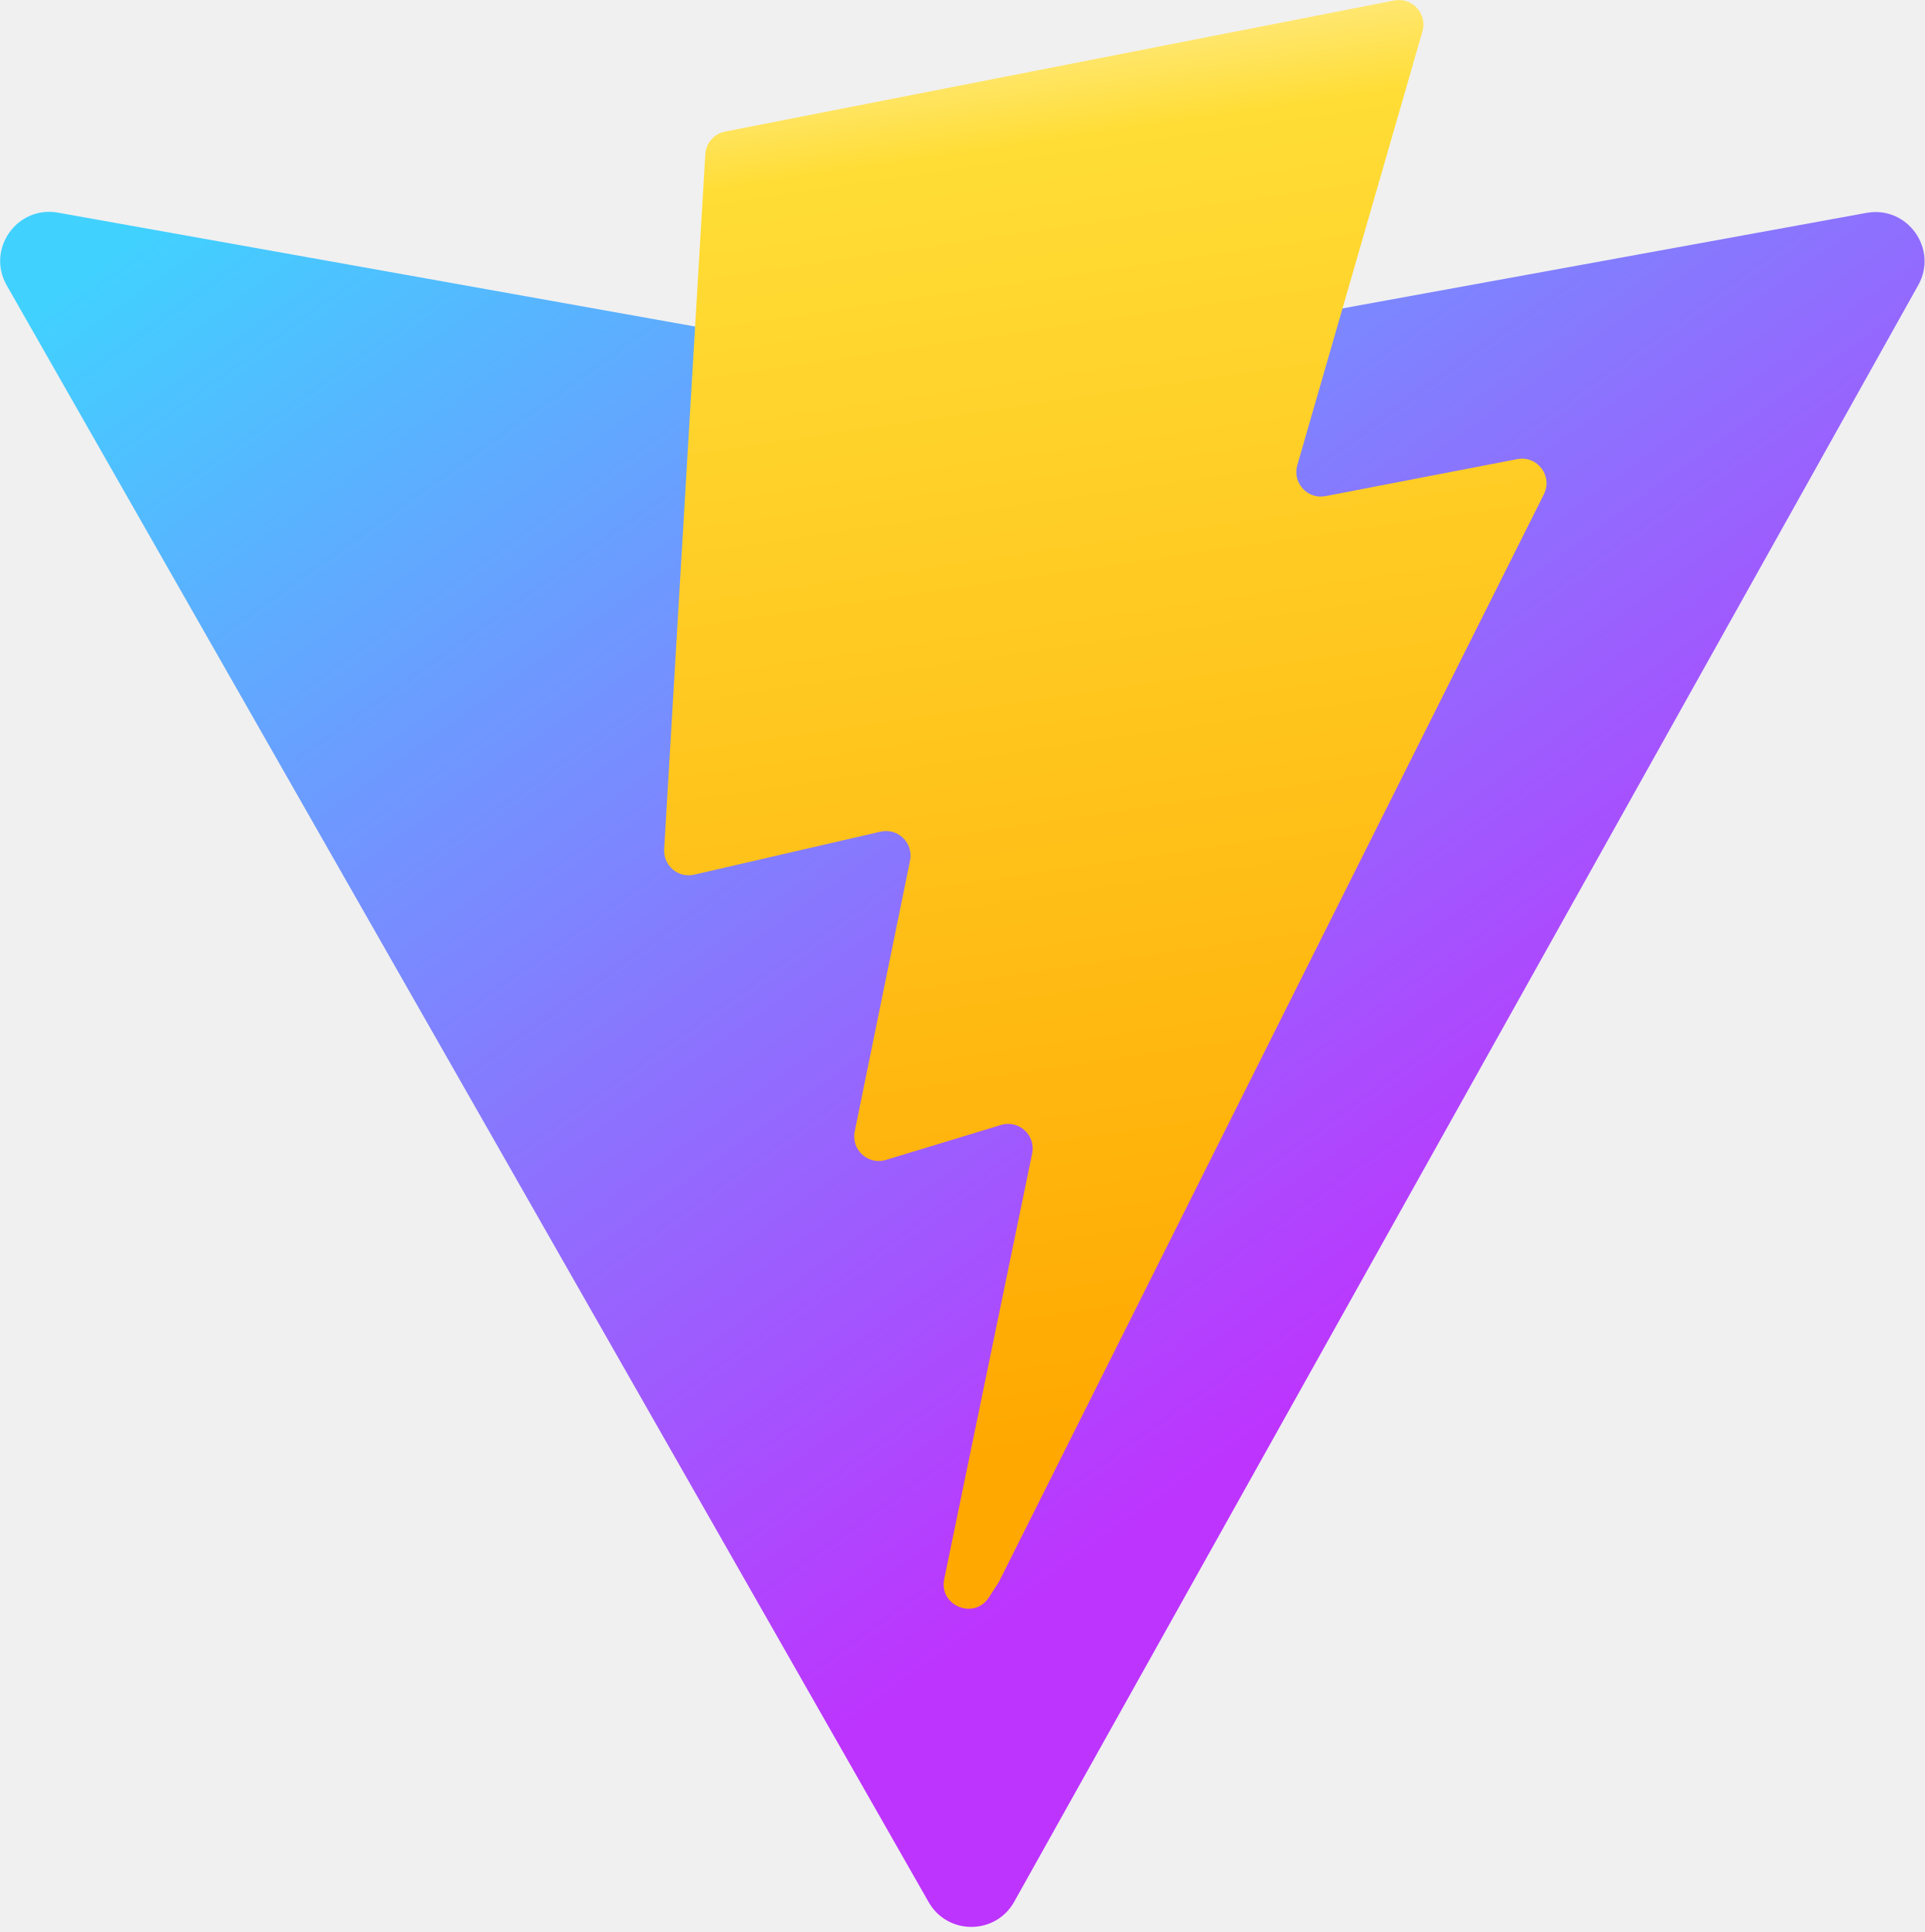
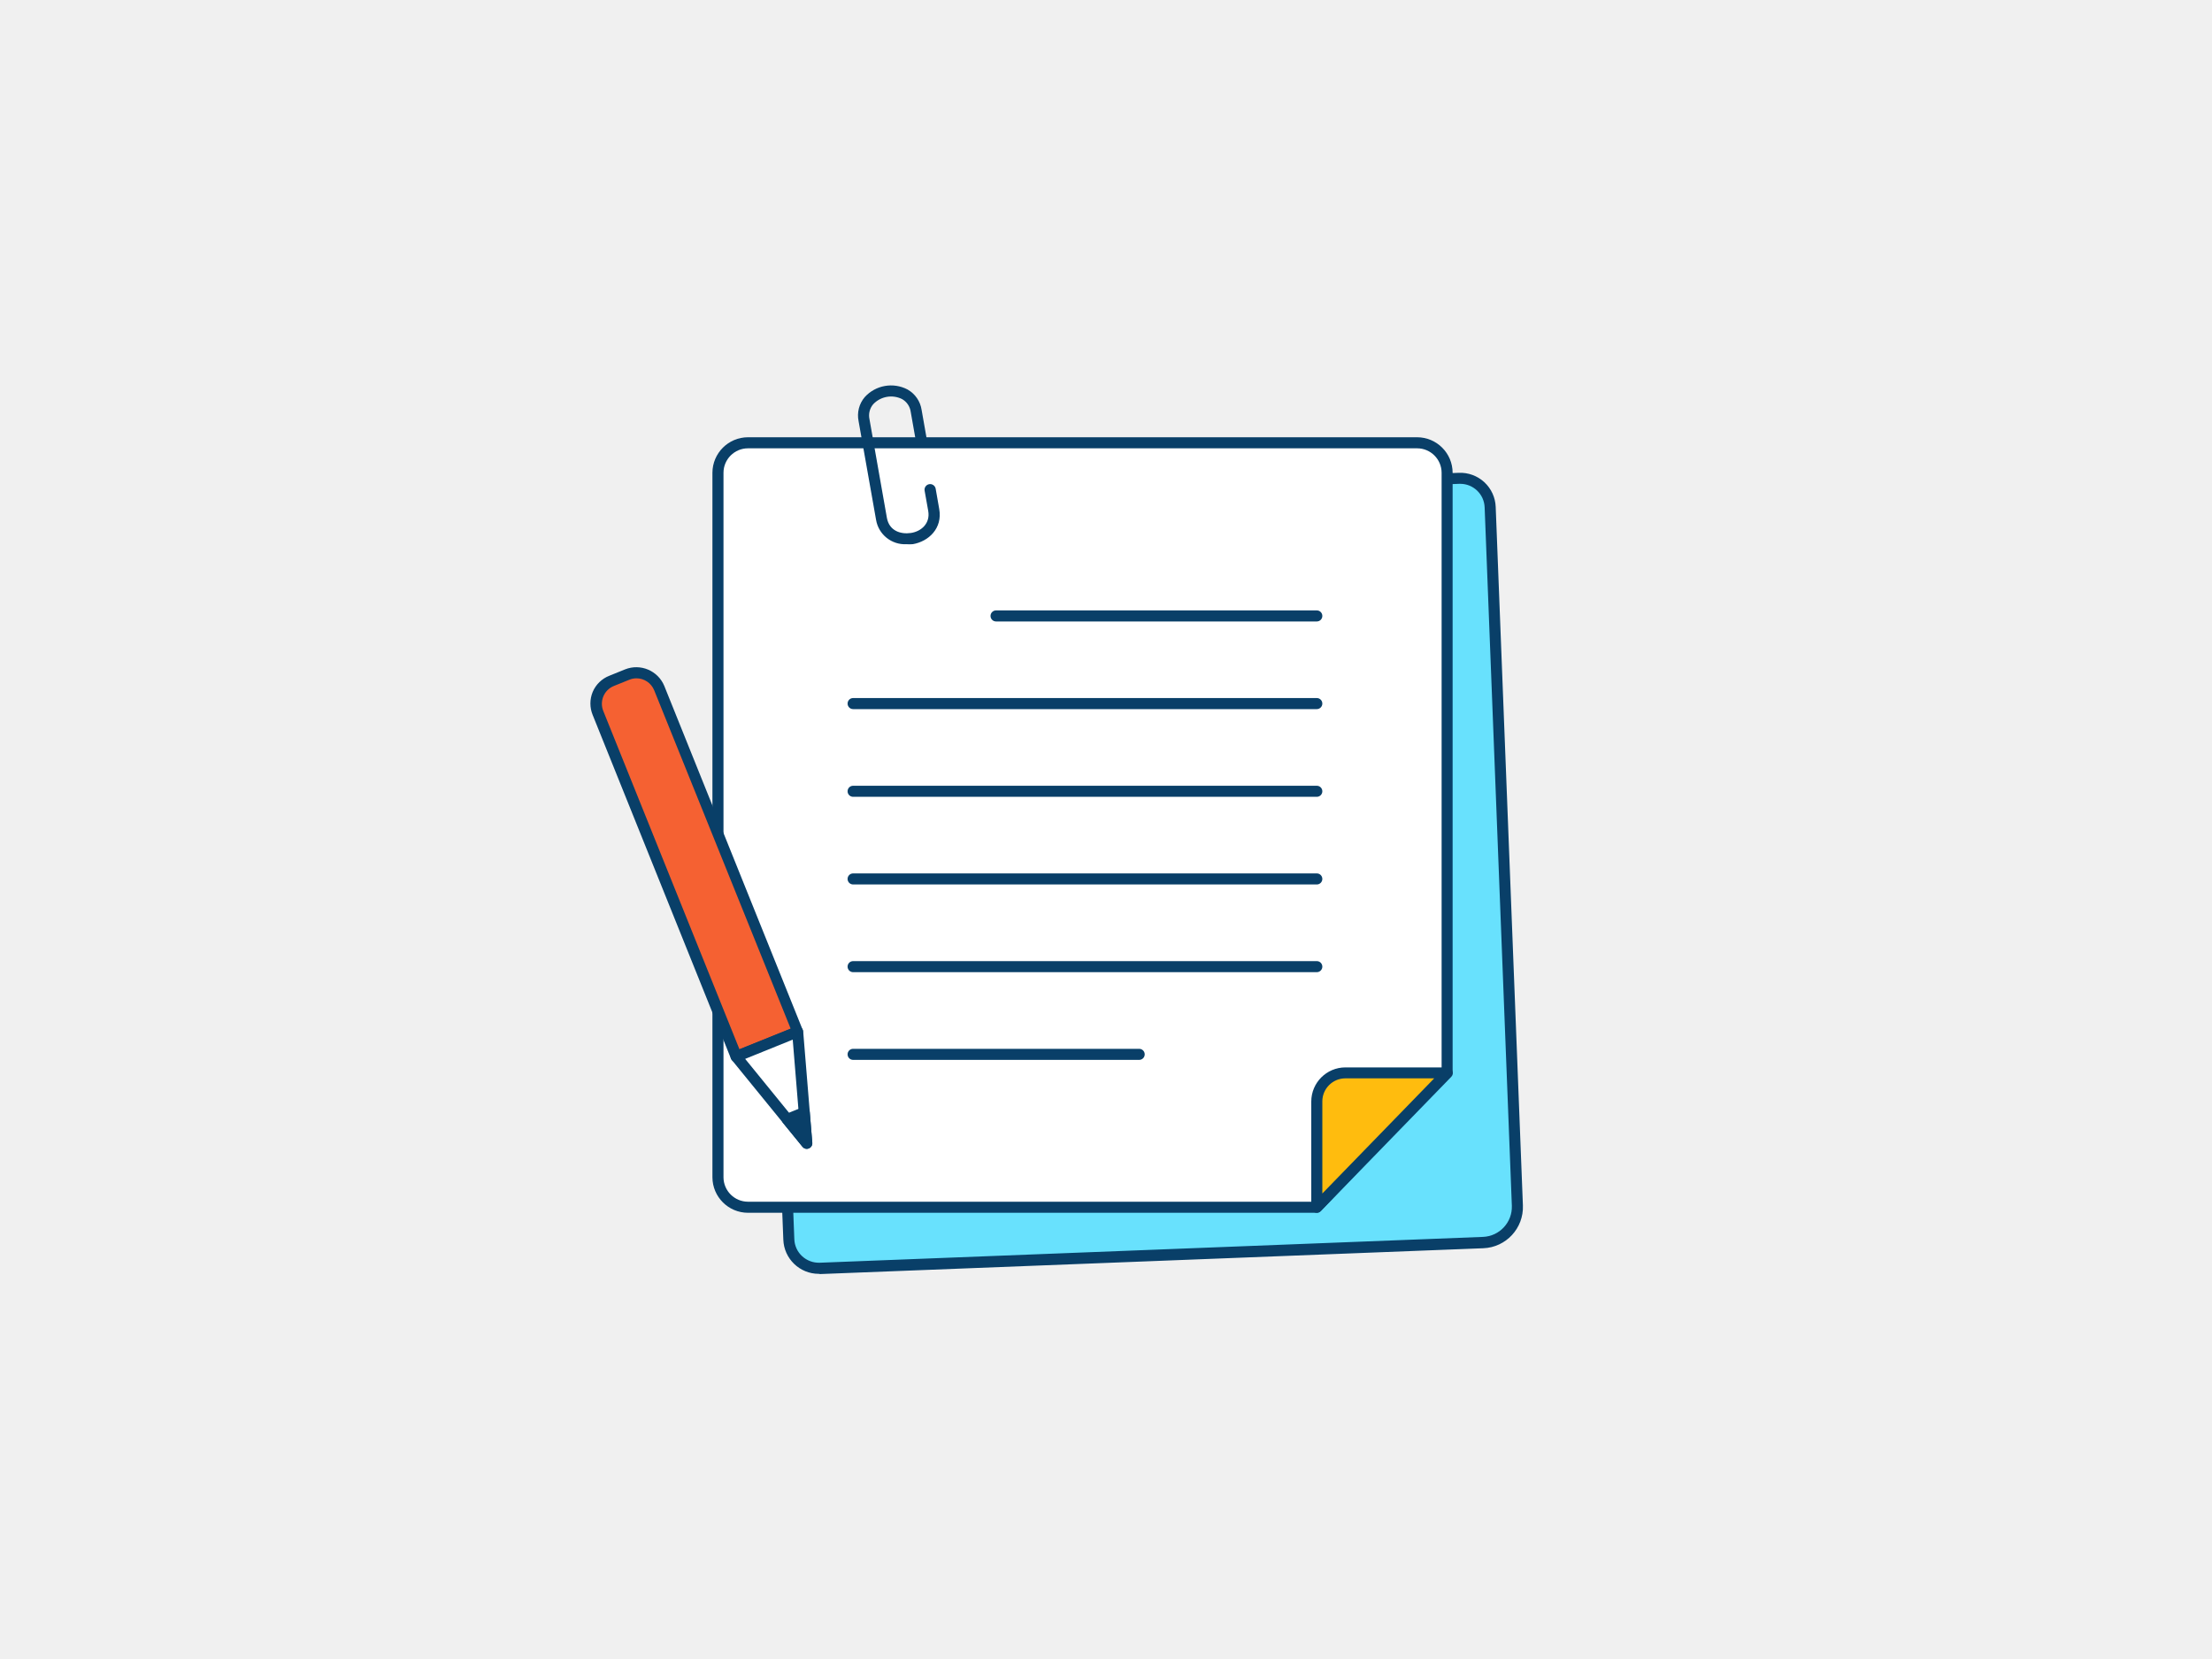
- <svg xmlns="http://www.w3.org/2000/svg" aria-hidden="true" role="img" class="iconify iconify--logos" width="31.88" height="32" preserveAspectRatio="xMidYMid meet" viewBox="0 0 256 257">
-   <defs>
-     <linearGradient id="IconifyId1813088fe1fbc01fb466" x1="-.828%" x2="57.636%" y1="7.652%" y2="78.411%">
-       <stop offset="0%" stop-color="#41D1FF" />
-       <stop offset="100%" stop-color="#BD34FE" />
-     </linearGradient>
-     <linearGradient id="IconifyId1813088fe1fbc01fb467" x1="43.376%" x2="50.316%" y1="2.242%" y2="89.03%">
-       <stop offset="0%" stop-color="#FFEA83" />
-       <stop offset="8.333%" stop-color="#FFDD35" />
-       <stop offset="100%" stop-color="#FFA800" />
-     </linearGradient>
-   </defs>
-   <path fill="url(#IconifyId1813088fe1fbc01fb466)" d="M255.153 37.938L134.897 252.976c-2.483 4.44-8.862 4.466-11.382.048L.875 37.958c-2.746-4.814 1.371-10.646 6.827-9.67l120.385 21.517a6.537 6.537 0 0 0 2.322-.004l117.867-21.483c5.438-.991 9.574 4.796 6.877 9.62Z" />
-   <path fill="url(#IconifyId1813088fe1fbc01fb467)" d="M185.432.063L96.44 17.501a3.268 3.268 0 0 0-2.634 3.014l-5.474 92.456a3.268 3.268 0 0 0 3.997 3.378l24.777-5.718c2.318-.535 4.413 1.507 3.936 3.838l-7.361 36.047c-.495 2.426 1.782 4.5 4.151 3.78l15.304-4.649c2.372-.72 4.652 1.36 4.15 3.788l-11.698 56.621c-.732 3.542 3.979 5.473 5.943 2.437l1.313-2.028l72.516-144.72c1.215-2.423-.88-5.186-3.54-4.672l-25.505 4.922c-2.396.462-4.435-1.77-3.759-4.114l16.646-57.705c.677-2.35-1.37-4.583-3.769-4.113Z" />
+ <svg xmlns="http://www.w3.org/2000/svg" id="_70_notes_outline" data-name="#70_notes_outline" viewBox="0 0 400 300" data-imageid="lunch-break-9" imageName="Notes" class="illustrations_image" style="width: 272px;">
+   <path d="M148.27,229.34a5.41,5.41,0,0,1-5.62-5.21l-5-127.3a5.42,5.42,0,0,1,5.21-5.63l120.94-4.71a5.42,5.42,0,0,1,5.63,5.21L274.39,218a6.44,6.44,0,0,1-6.19,6.68Z" fill="#68e1fd" class="target-color" />
+   <path d="M148.06,230.35a6.41,6.41,0,0,1-6.41-6.18l-5-127.3a6.43,6.43,0,0,1,6.17-6.67L263.8,85.5a6.41,6.41,0,0,1,6.67,6.16L275.39,218a7.45,7.45,0,0,1-7.15,7.72l-119.93,4.67Zm116-142.86h-.18L142.94,92.2a4.43,4.43,0,0,0-4.25,4.59l4.95,127.31a4.39,4.39,0,0,0,1.42,3.07,4.46,4.46,0,0,0,3.18,1.17h0l119.93-4.67a5.44,5.44,0,0,0,5.22-5.64L268.47,91.74a4.42,4.42,0,0,0-4.41-4.25Z" fill="#093f68" />
+   <path d="M238.12,218.31H135.26a5.42,5.42,0,0,1-5.42-5.42V85.49a5.41,5.41,0,0,1,5.42-5.42h121a5.42,5.42,0,0,1,5.42,5.42V193.54Z" fill="#fff" />
+   <path d="M238.12,219.31H135.26a6.44,6.44,0,0,1-6.43-6.42V85.49a6.44,6.44,0,0,1,6.43-6.42h121a6.43,6.43,0,0,1,6.42,6.42V193.54a1,1,0,0,1-.28.69L238.84,219A1,1,0,0,1,238.12,219.31ZM135.26,81.07a4.43,4.43,0,0,0-4.43,4.42v127.4a4.44,4.44,0,0,0,4.43,4.42H237.69l23-24.17V85.49a4.43,4.43,0,0,0-4.42-4.42Z" fill="#093f68" />
+   <path d="M238.12,218.31V199.19a5.18,5.18,0,0,1,5.17-5.17h18.43Z" fill="#ffbc0e" />
+   <path d="M238.12,219.31a1.16,1.16,0,0,1-.37-.07,1,1,0,0,1-.63-.93V199.19a6.18,6.18,0,0,1,6.17-6.17h18.43a1,1,0,0,1,.72,1.7L238.84,219A1,1,0,0,1,238.12,219.31ZM243.29,195a4.17,4.17,0,0,0-4.17,4.17v16.65L259.35,195Z" fill="#093f68" />
+   <path d="M238.12,112.38h-58a1,1,0,1,1,0-2h58a1,1,0,0,1,0,2Z" fill="#093f68" />
+   <path d="M238.12,128.23H154.27a1,1,0,0,1,0-2h83.85a1,1,0,0,1,0,2Z" fill="#093f68" />
+   <path d="M238.12,144.09H154.27a1,1,0,0,1,0-2h83.85a1,1,0,0,1,0,2Z" fill="#093f68" />
+   <path d="M238.12,159.94H154.27a1,1,0,0,1,0-2h83.85a1,1,0,0,1,0,2Z" fill="#093f68" />
+   <path d="M238.12,175.8H154.27a1,1,0,0,1,0-2h83.85a1,1,0,0,1,0,2Z" fill="#093f68" />
+   <path d="M206,191.66H154.27a1,1,0,0,1,0-2H206a1,1,0,0,1,0,2Z" fill="#093f68" />
+   <path d="M163.9,98.41A5.29,5.29,0,0,1,158.42,94l-3.16-17.84a5.11,5.11,0,0,1,1.12-4.36,6.43,6.43,0,0,1,7.73-1.37,5.12,5.12,0,0,1,2.55,3.71l.88,5a1,1,0,0,1-.81,1.16,1,1,0,0,1-1.16-.81l-.88-5a3.15,3.15,0,0,0-1.56-2.32,4.45,4.45,0,0,0-5.23.93,3.14,3.14,0,0,0-.67,2.71l3.15,17.84c.42,2.34,2.48,3,4.33,2.73s3.55-1.71,3.14-4l-.65-3.65a1,1,0,0,1,2-.35l.64,3.65c.63,3.52-1.92,5.87-4.75,6.37A7.46,7.46,0,0,1,163.9,98.41Z" fill="#093f68" />
+   <path d="M119.34,120h12a0,0,0,0,1,0,0v67a4.46,4.46,0,0,1-4.46,4.46h-3.07a4.46,4.46,0,0,1-4.46-4.46V120a0,0,0,0,1,0,0Z" transform="translate(299.74 253.31) rotate(158.08)" fill="#f56132" />
+   <path d="M133.11,192.05a.91.91,0,0,1-.39-.08,1,1,0,0,1-.54-.54l-25-62.13a5.46,5.46,0,0,1,0-4.18,5.39,5.39,0,0,1,3-2.92l2.84-1.15a5.48,5.48,0,0,1,7.11,3l25,62.12a1,1,0,0,1-.55,1.3L133.49,192A1,1,0,0,1,133.11,192.05Zm-18-69.39a3.44,3.44,0,0,0-1.29.25L111,124.05a3.47,3.47,0,0,0-1.91,4.51l24.63,61.19,9.26-3.73L118.3,124.83a3.47,3.47,0,0,0-3.21-2.17Z" fill="#093f68" />
+   <polygon points="133.12 191.06 144.24 186.58 145.43 201.18 145.89 206.75 142.36 202.41 133.12 191.06" fill="#fff" />
+   <path d="M145.89,207.75a1,1,0,0,1-.77-.37l-12.78-15.69a1,1,0,0,1,.4-1.56l11.13-4.48a1,1,0,0,1,.89.08,1,1,0,0,1,.48.77l1.65,20.17a1,1,0,0,1-.63,1A.94.94,0,0,1,145.89,207.75Zm-11.14-16.27,9.88,12.14L143.35,188Z" fill="#093f68" />
+   <polygon points="142.36 202.41 145.43 201.18 145.89 206.75 142.36 202.41" fill="#093f68" />
+   <path d="M145.89,207.75a1,1,0,0,1-.77-.37l-3.54-4.33a1,1,0,0,1-.19-.89,1,1,0,0,1,.6-.67l3.07-1.24a1,1,0,0,1,1.37.84l.46,5.58a1,1,0,0,1-.63,1A.94.94,0,0,1,145.89,207.75Zm-1.9-4.92.64.79-.08-1Z" fill="#093f68" />
</svg>
